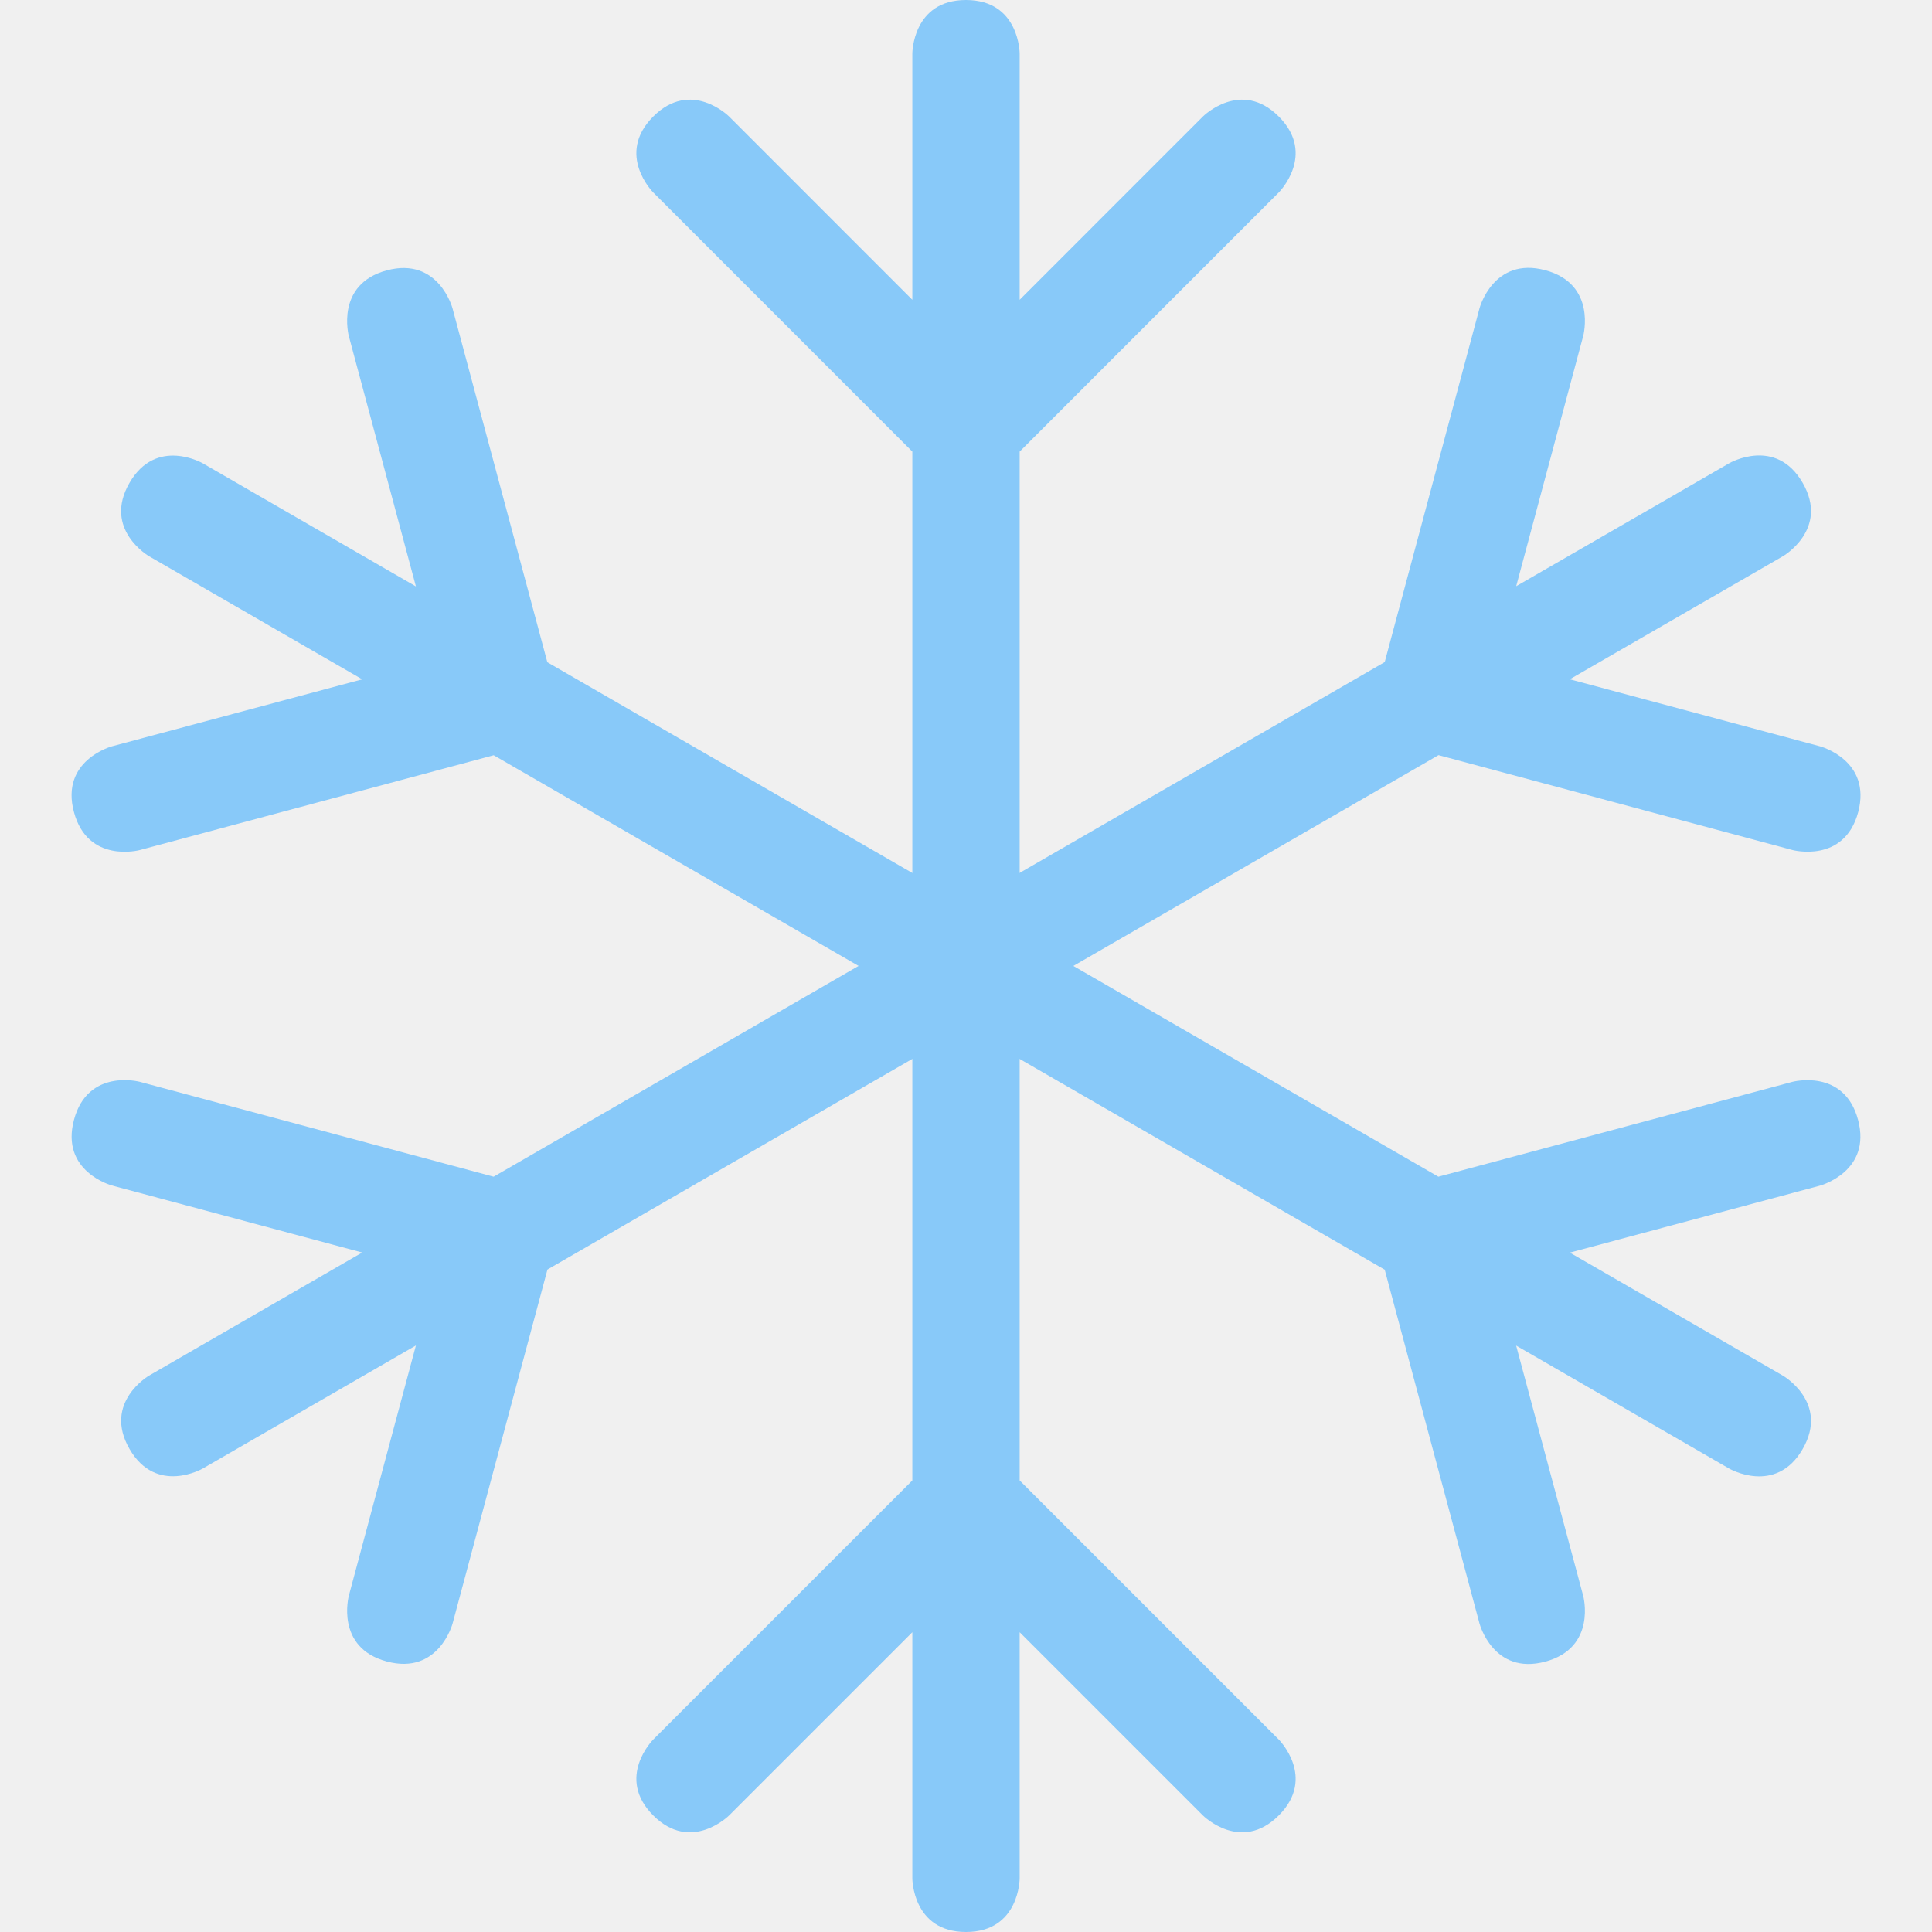
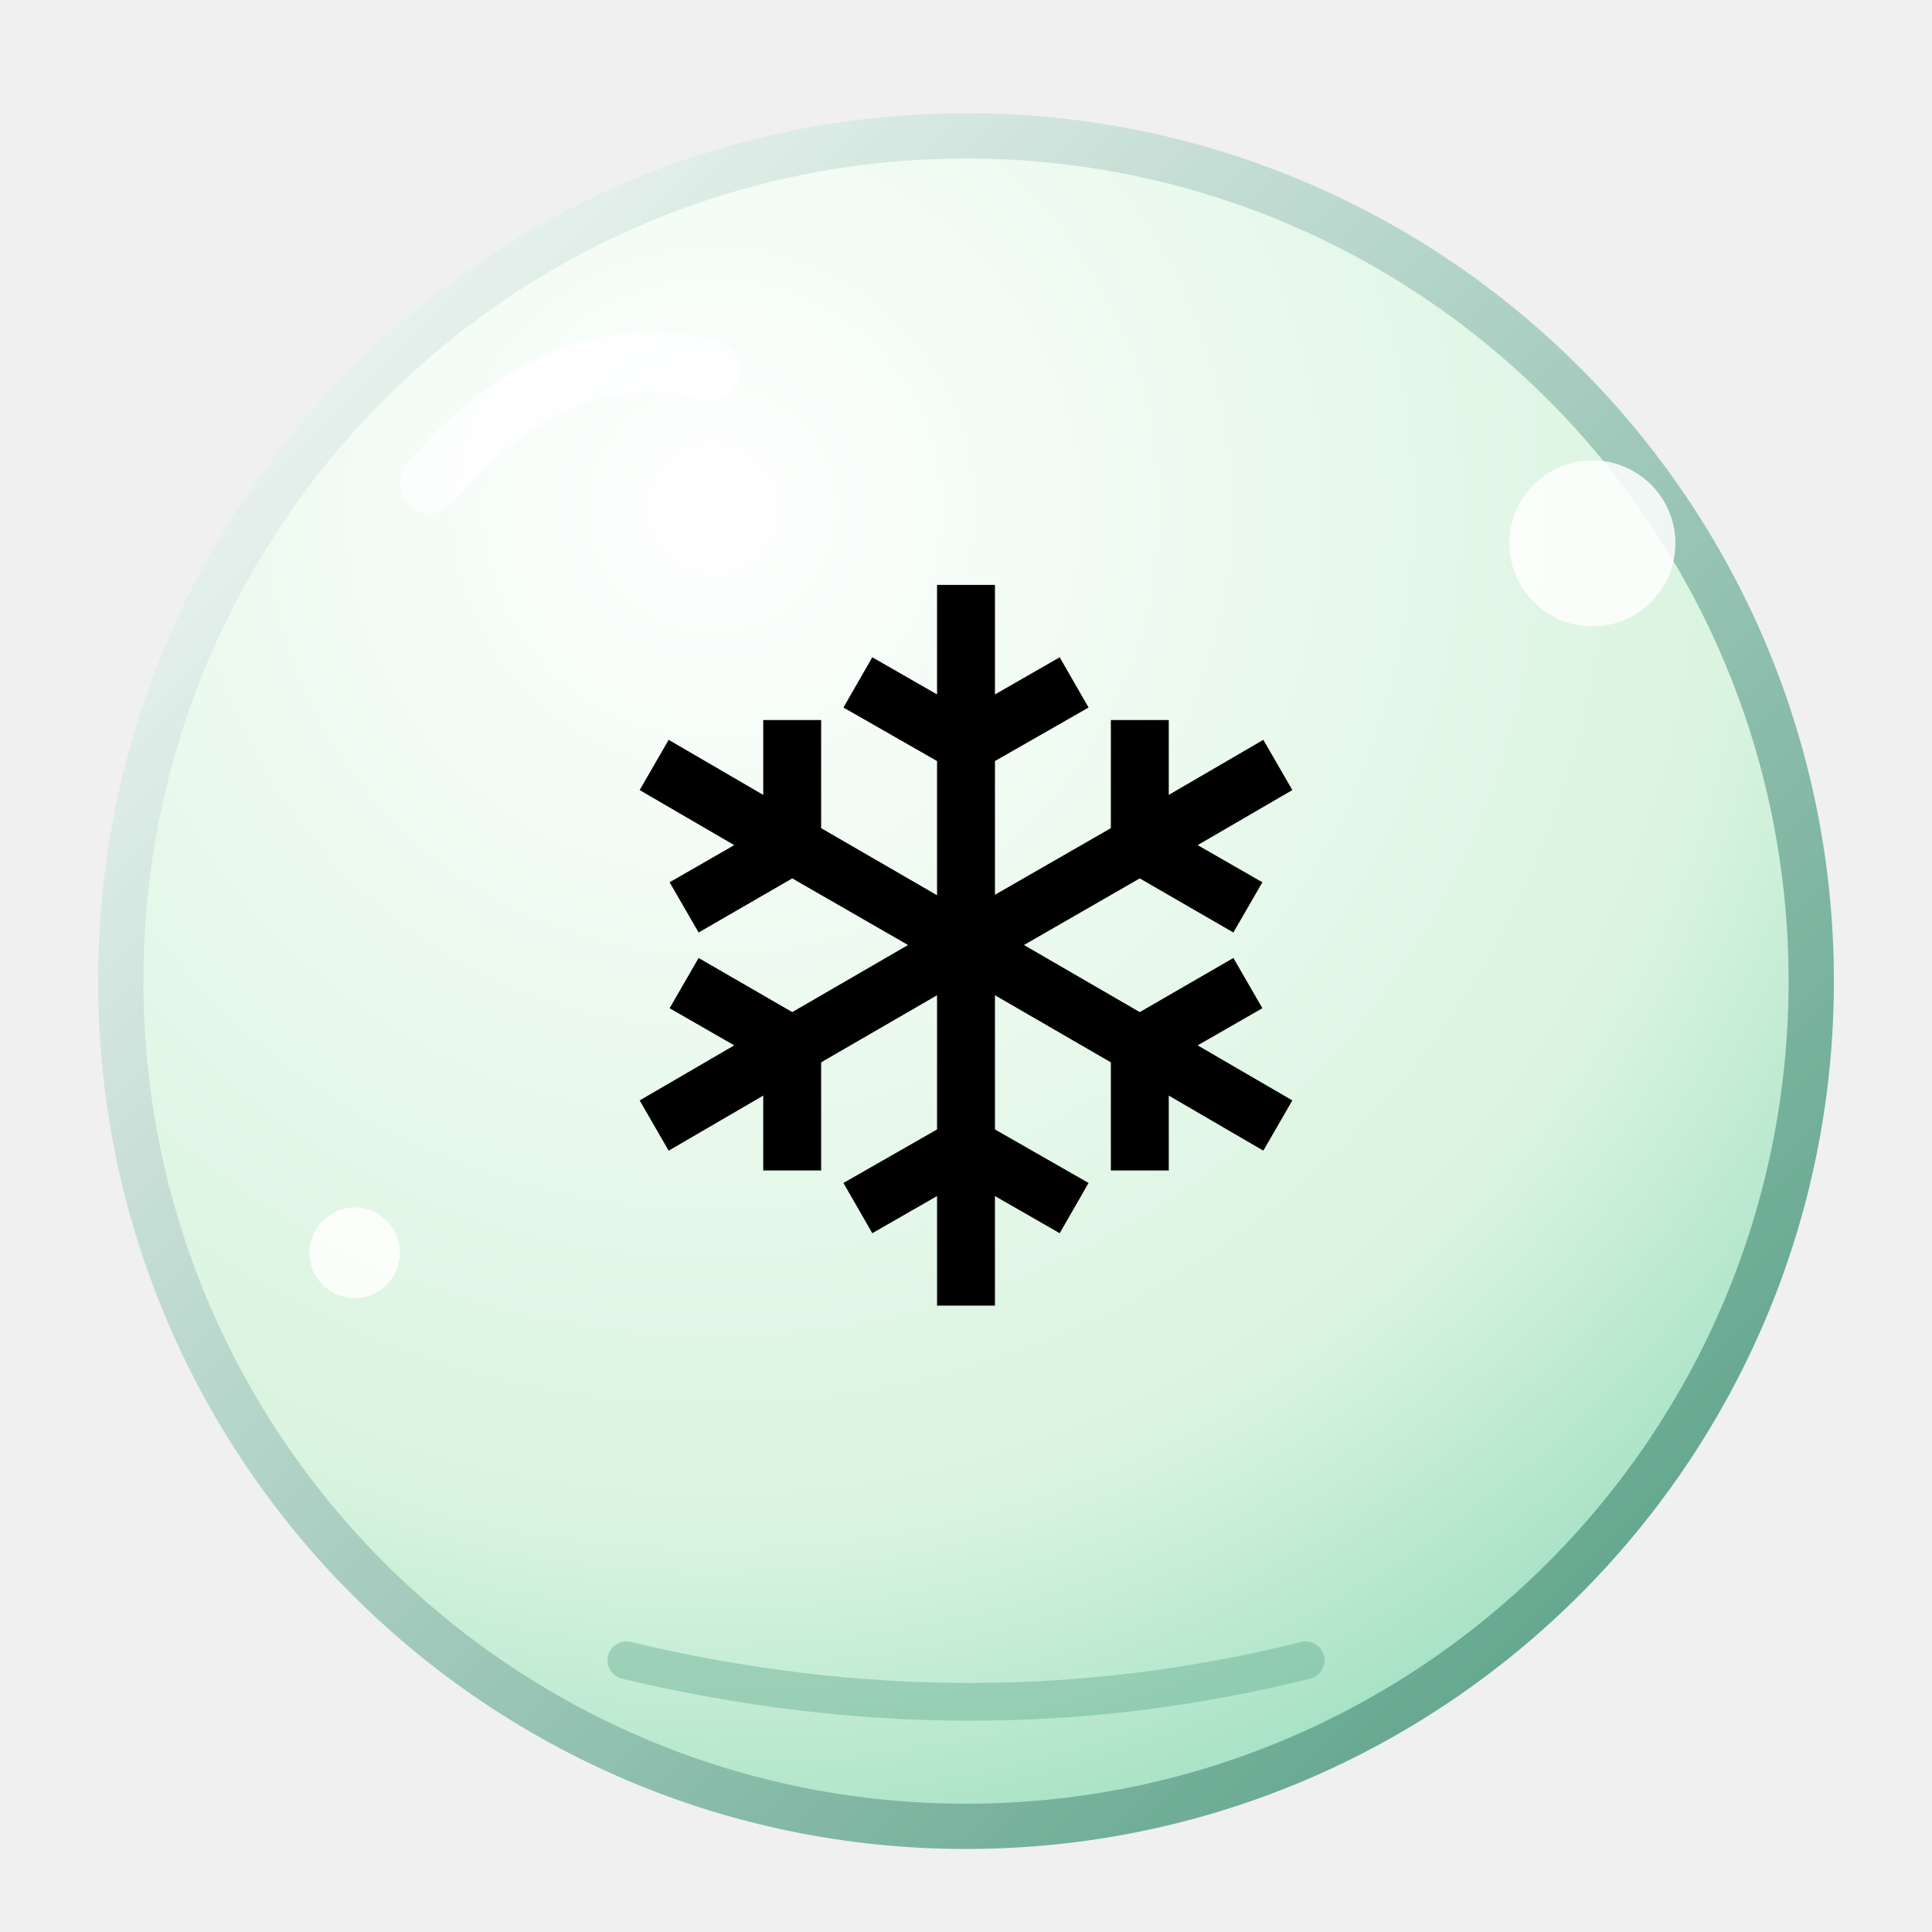
- <svg xmlns="http://www.w3.org/2000/svg" viewBox="0 0 36 36">
-   <path fill="#88C9F9" d="M19 27.586V8.415l4.828-4.829s.707-.707 0-1.415c-.707-.707-1.414 0-1.414 0L19 5.586V1s0-1-1-1-1 1-1 1v4.586l-3.414-3.415s-.707-.707-1.414 0c-.707.708 0 1.415 0 1.415L17 8.415v19.171l-4.828 4.828s-.707.707 0 1.414 1.414 0 1.414 0L17 30.414V35s0 1 1 1 1-1 1-1v-4.586l3.414 3.414s.707.707 1.414 0 0-1.414 0-1.414L19 27.586z" />
-   <path fill="#88C9F9" d="M34.622 20.866c-.259-.966-1.225-.707-1.225-.707l-6.595 1.767-16.603-9.586-1.767-6.595s-.259-.966-1.225-.707C6.24 5.297 6.5 6.263 6.5 6.263l1.25 4.664-3.972-2.294s-.866-.5-1.366.366c-.5.866.366 1.366.366 1.366l3.971 2.293-4.664 1.249s-.967.259-.707 1.225c.259.967 1.225.708 1.225.708l6.596-1.767 16.603 9.586 1.767 6.596s.259.966 1.225.707c.966-.26.707-1.225.707-1.225l-1.25-4.664 3.972 2.293s.867.5 1.367-.365c.5-.867-.367-1.367-.367-1.367l-3.971-2.293 4.663-1.249c0-.001.966-.26.707-1.226z" />
-   <path fill="#88C9F9" d="M33.915 13.907l-4.664-1.25 3.972-2.293s.867-.501.367-1.367c-.501-.867-1.367-.366-1.367-.366l-3.971 2.292 1.249-4.663s.259-.966-.707-1.225c-.966-.259-1.225.707-1.225.707l-1.767 6.595-16.604 9.589-6.594-1.768s-.966-.259-1.225.707c-.26.967.707 1.225.707 1.225l4.663 1.249-3.971 2.293s-.865.501-.365 1.367c.5.865 1.365.365 1.365.365l3.972-2.293-1.25 4.663s-.259.967.707 1.225c.967.26 1.226-.706 1.226-.706l1.768-6.597 16.604-9.585 6.595 1.768s.966.259 1.225-.707c.255-.967-.71-1.225-.71-1.225z" />
+ <svg xmlns="http://www.w3.org/2000/svg" viewBox="0 0 256 256" role="img" aria-labelledby="t" data-origin="kids-learn-self-authored-icon">
+   <defs>
+     <radialGradient id="paper" cx=".35" cy=".22" r=".9">
+       <stop stop-color="#ffffff" />
+       <stop offset=".68" stop-color="#d9f4df" />
+       <stop offset="1" stop-color="#91daba" />
+     </radialGradient>
+     <linearGradient id="edge" x1="0" x2="1" y1="0" y2="1">
+       <stop stop-color="#ffffff" />
+       <stop offset="1" stop-color="#4e9a7f" />
+     </linearGradient>
+   </defs>
+   <circle cx="128" cy="130" r="112" fill="url(#paper)" stroke="url(#edge)" stroke-width="6" />
+   <path d="M57 64Q74 44 94 49" fill="none" stroke="#fff" stroke-width="8" stroke-linecap="round" opacity=".75" />
+   <circle cx="211" cy="72" r="11" fill="#fff" opacity=".85" />
+   <circle cx="47" cy="166" r="6" fill="#fff" opacity=".85" />
+   <text x="128" y="173" text-anchor="middle" font-family="Apple Color Emoji,Segoe UI Emoji,Noto Color Emoji,sans-serif" font-size="131">❄️</text>
+   <path d="M83 220Q129 231 173 220" stroke="#4e9a7f" stroke-width="5" fill="none" stroke-linecap="round" opacity=".35" />
</svg>
